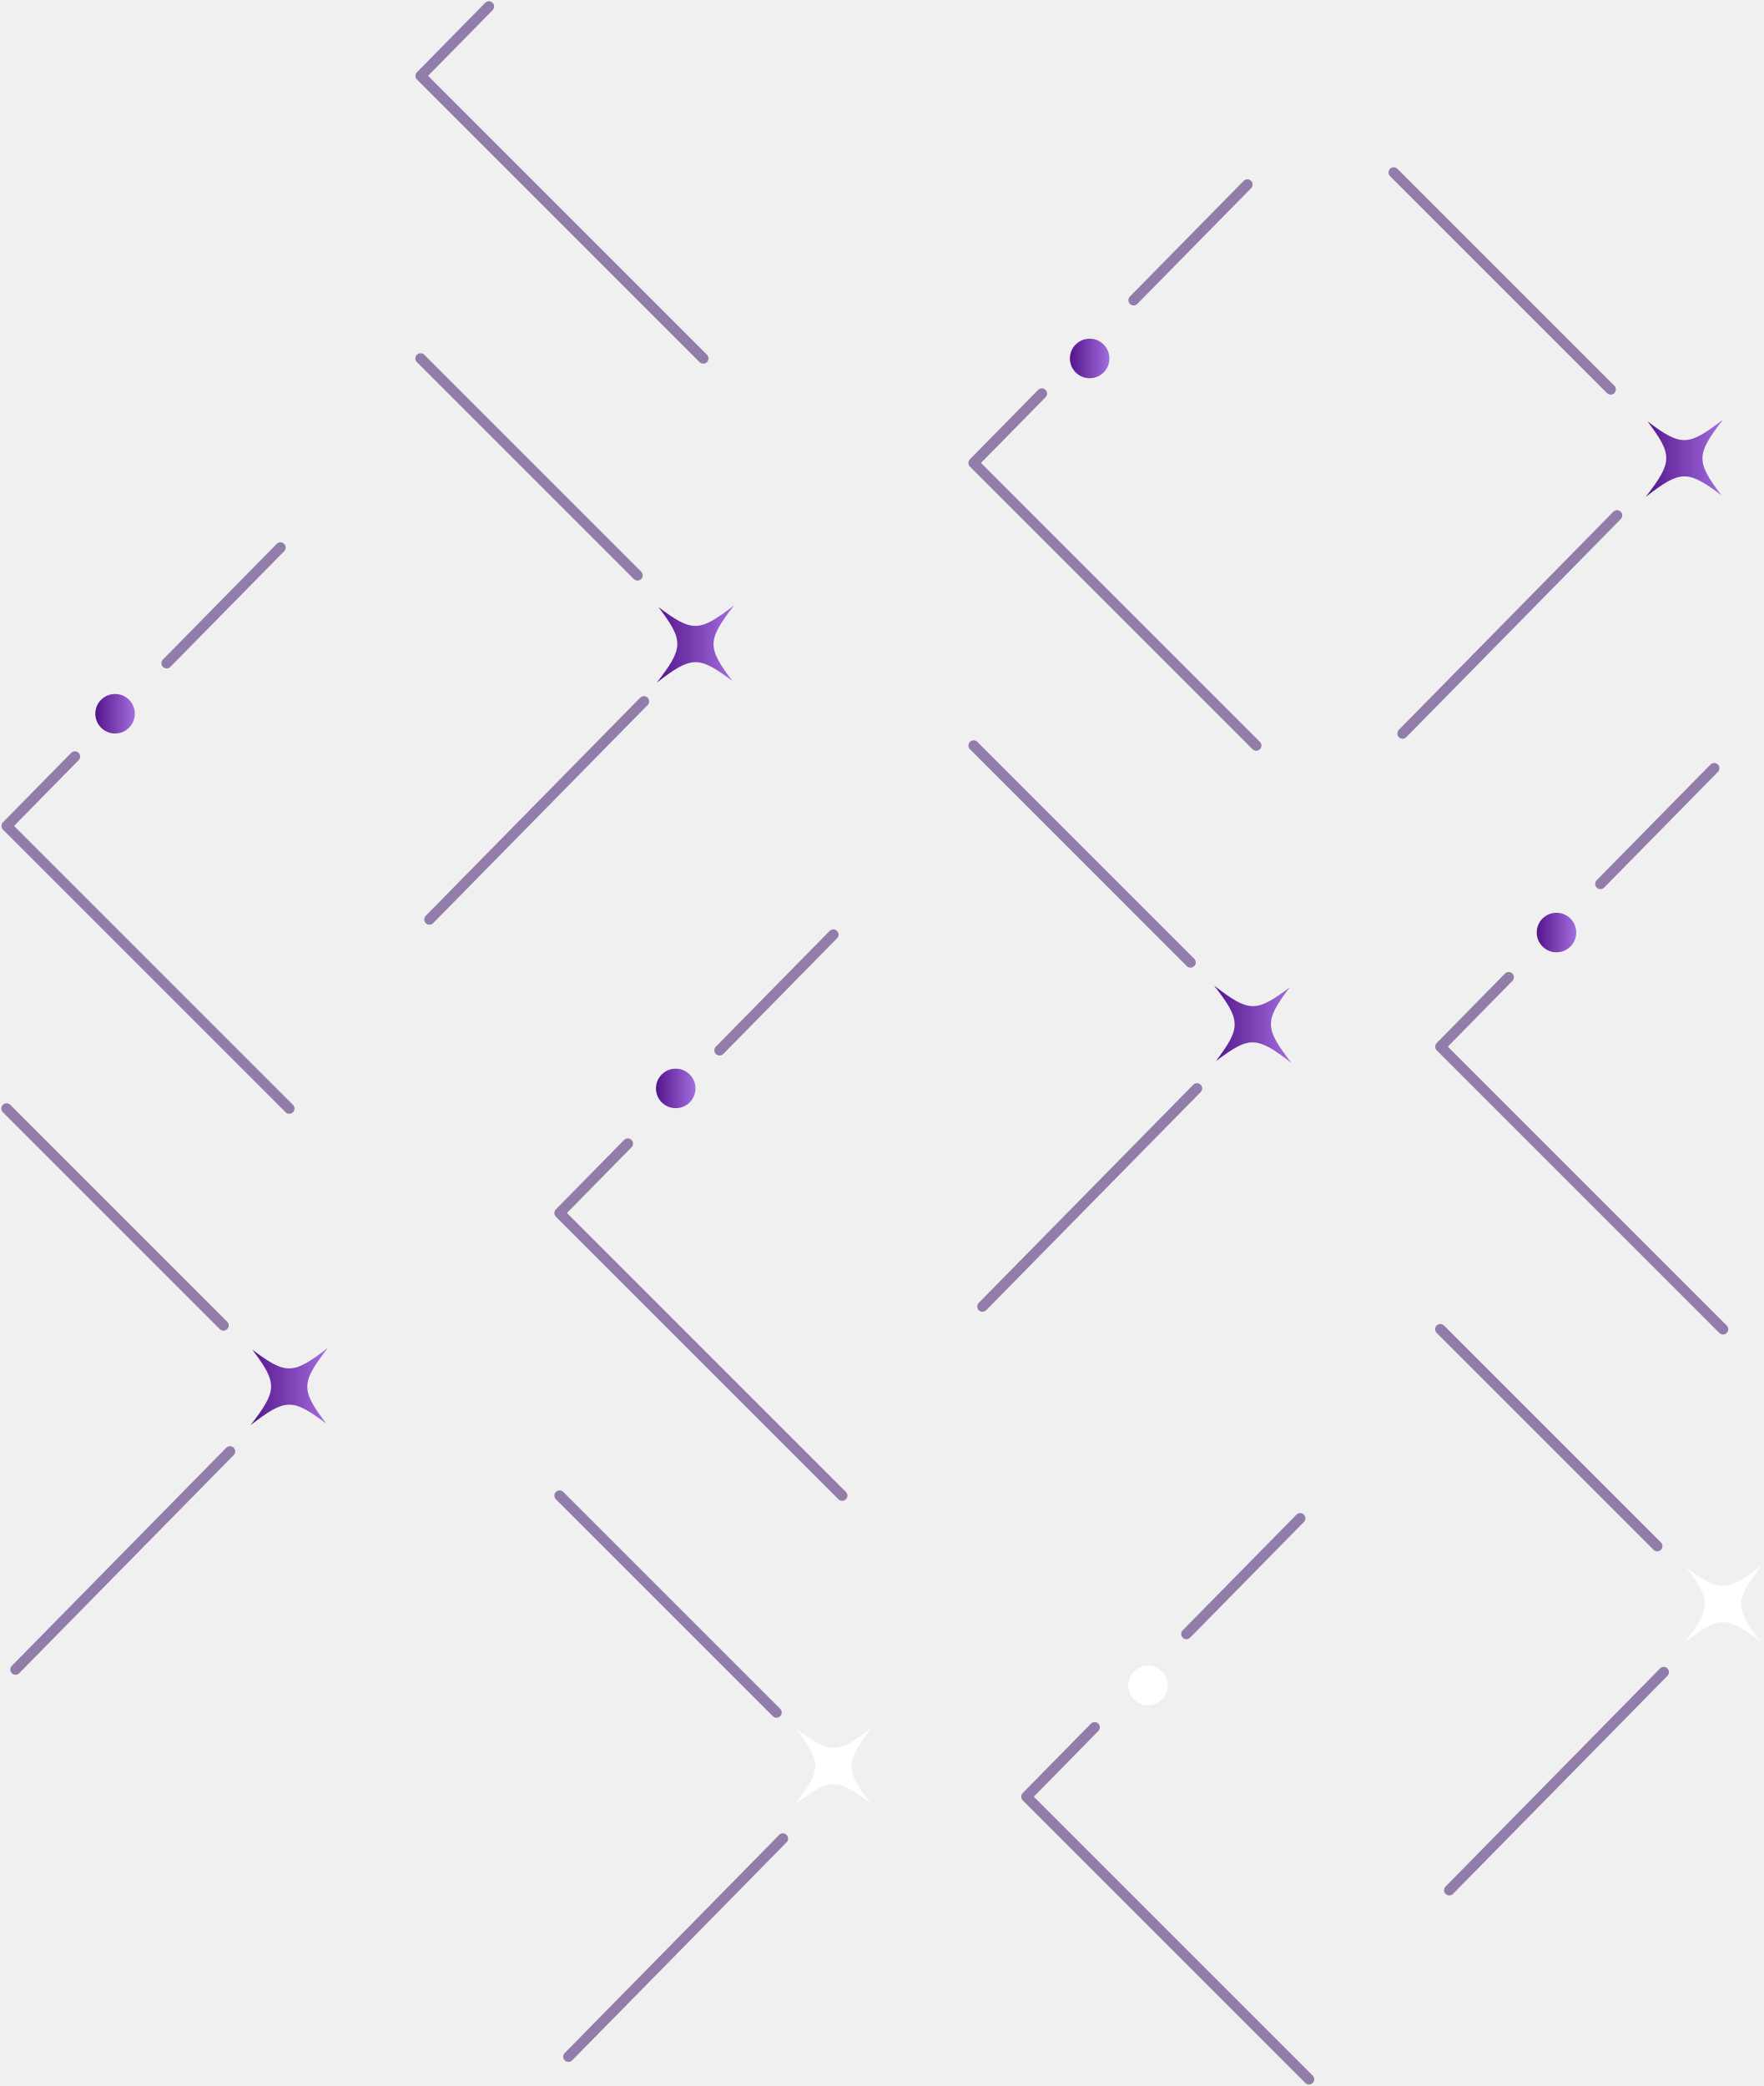
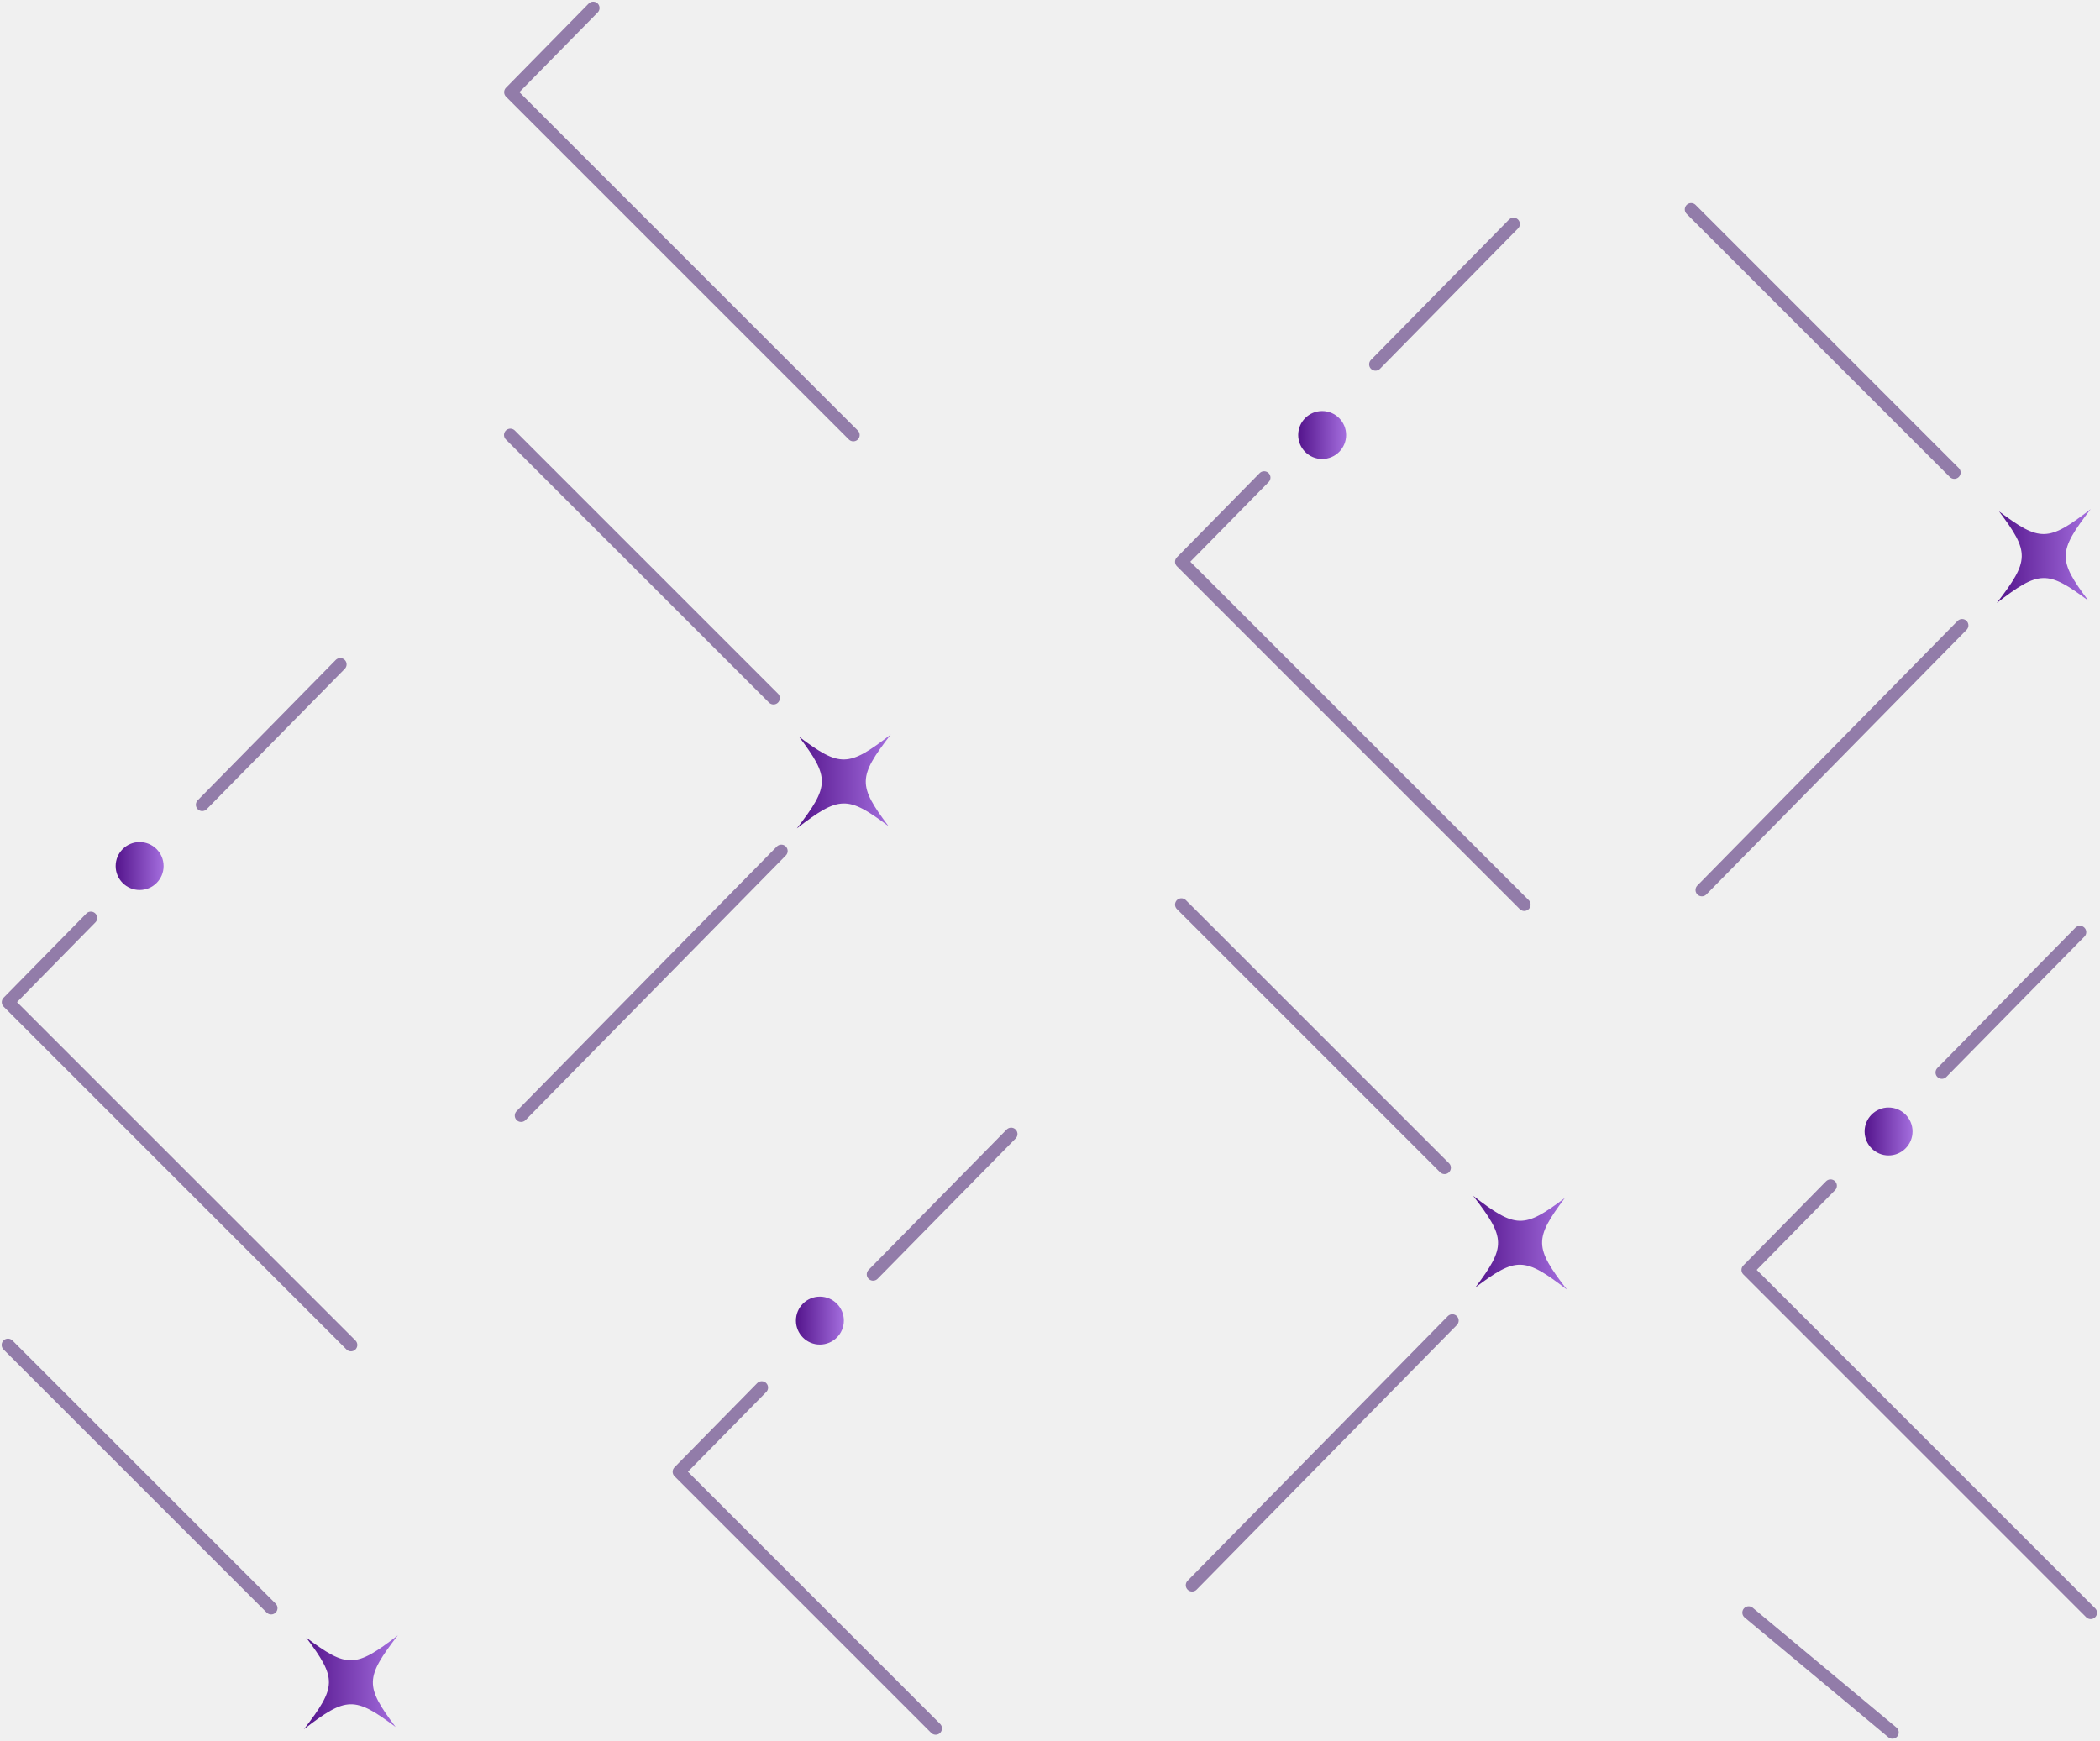
- <svg xmlns="http://www.w3.org/2000/svg" width="268" height="317" viewBox="0 0 268 317" fill="none">
-   <path d="M158.316 59.807C154.866 63.323 151.403 66.839 147.953 70.355C162.267 84.669 176.58 98.983 190.893 113.297" stroke="#927CA9" stroke-width="1.587" stroke-linecap="round" stroke-linejoin="round" />
-   <path d="M189.551 28.043C183.784 33.903 178.029 39.763 172.262 45.622" stroke="#927CA9" stroke-width="1.587" stroke-linecap="round" stroke-linejoin="round" />
-   <path d="M180.912 146.256C169.93 135.274 158.935 124.278 147.953 113.296" stroke="#927CA9" stroke-width="1.587" stroke-linecap="round" stroke-linejoin="round" />
-   <path d="M149.297 198.547C160.16 187.498 171.024 176.45 181.887 165.402" stroke="#927CA9" stroke-width="1.587" stroke-linecap="round" stroke-linejoin="round" />
-   <path d="M95.398 173.792C91.948 177.307 88.485 180.823 85.035 184.339C99.349 198.653 113.662 212.967 127.975 227.281" stroke="#927CA9" stroke-width="1.587" stroke-linecap="round" stroke-linejoin="round" />
-   <path d="M126.633 142.03C120.866 147.89 115.111 153.75 109.344 159.61" stroke="#927CA9" stroke-width="1.587" stroke-linecap="round" stroke-linejoin="round" />
-   <path d="M117.994 260.24C107.012 249.258 96.017 238.263 85.035 227.28" stroke="#927CA9" stroke-width="1.587" stroke-linecap="round" stroke-linejoin="round" />
-   <path d="M86.379 312.544C97.242 301.495 108.106 290.447 118.969 279.399" stroke="#927CA9" stroke-width="1.587" stroke-linecap="round" stroke-linejoin="round" />
-   <path d="M74.293 0.984C70.843 4.5 67.38 8.015 63.93 11.531C78.243 25.845 92.556 40.159 106.87 54.473" stroke="#927CA9" stroke-width="1.587" stroke-linecap="round" stroke-linejoin="round" />
-   <path d="M96.873 87.432C85.891 76.45 74.896 65.454 63.914 54.472" stroke="#927CA9" stroke-width="1.587" stroke-linecap="round" stroke-linejoin="round" />
-   <path d="M65.262 139.723C76.125 128.675 86.989 117.627 97.852 106.579" stroke="#927CA9" stroke-width="1.587" stroke-linecap="round" stroke-linejoin="round" />
-   <path d="M11.379 114.968C7.929 118.484 4.466 122 1.016 125.516C15.329 139.83 29.642 154.144 43.956 168.458" stroke="#927CA9" stroke-width="1.587" stroke-linecap="round" stroke-linejoin="round" />
-   <path d="M42.614 83.207C36.846 89.067 31.092 94.927 25.324 100.786" stroke="#927CA9" stroke-width="1.587" stroke-linecap="round" stroke-linejoin="round" />
-   <path d="M33.959 201.417C22.977 190.435 11.982 179.439 1 168.457" stroke="#927CA9" stroke-width="1.587" stroke-linecap="round" stroke-linejoin="round" />
-   <path d="M2.355 253.711C13.219 242.663 24.082 231.614 34.946 220.566" stroke="#927CA9" stroke-width="1.587" stroke-linecap="round" stroke-linejoin="round" />
-   <path d="M229.254 148.51C225.804 152.025 222.341 155.541 218.891 159.057C233.204 173.371 247.517 187.685 261.831 201.999" stroke="#927CA9" stroke-width="1.587" stroke-linecap="round" stroke-linejoin="round" />
-   <path d="M260.485 116.745C254.717 122.605 248.963 128.465 243.195 134.325" stroke="#927CA9" stroke-width="1.587" stroke-linecap="round" stroke-linejoin="round" />
-   <path d="M251.834 234.958C240.852 223.976 229.857 212.981 218.875 201.998" stroke="#927CA9" stroke-width="1.587" stroke-linecap="round" stroke-linejoin="round" />
-   <path d="M220.23 287.249C231.094 276.201 241.957 265.153 252.821 254.105" stroke="#927CA9" stroke-width="1.587" stroke-linecap="round" stroke-linejoin="round" />
-   <path d="M166.34 262.491C162.89 266.007 159.427 269.523 155.977 273.039C170.29 287.353 184.603 301.667 198.917 315.981" stroke="#927CA9" stroke-width="1.587" stroke-linecap="round" stroke-linejoin="round" />
-   <path d="M197.574 230.73C191.807 236.59 186.053 242.45 180.285 248.309" stroke="#927CA9" stroke-width="1.587" stroke-linecap="round" stroke-linejoin="round" />
-   <path d="M244.752 59.173C233.77 48.191 222.775 37.195 211.793 26.213" stroke="#927CA9" stroke-width="1.587" stroke-linecap="round" stroke-linejoin="round" />
-   <path d="M213.137 111.464C224 100.416 234.864 89.368 245.727 78.32" stroke="#927CA9" stroke-width="1.587" stroke-linecap="round" stroke-linejoin="round" />
-   <path d="M17.487 111.467C19.145 111.467 20.489 110.122 20.489 108.464C20.489 106.806 19.145 105.462 17.487 105.462C15.829 105.462 14.484 106.806 14.484 108.464C14.484 110.122 15.829 111.467 17.487 111.467Z" fill="url(#paint0_linear_8360_216348)" />
-   <path d="M102.682 168.405C104.34 168.405 105.684 167.061 105.684 165.403C105.684 163.744 104.34 162.4 102.682 162.4C101.024 162.4 99.68 163.744 99.68 165.403C99.68 167.061 101.024 168.405 102.682 168.405Z" fill="url(#paint1_linear_8360_216348)" />
-   <path d="M174.447 259.134C176.106 259.134 177.45 257.79 177.45 256.132C177.45 254.474 176.106 253.13 174.447 253.13C172.789 253.13 171.445 254.474 171.445 256.132C171.445 257.79 172.789 259.134 174.447 259.134Z" fill="white" />
-   <path d="M236.522 144.715C238.18 144.715 239.524 143.371 239.524 141.713C239.524 140.054 238.18 138.71 236.522 138.71C234.864 138.71 233.52 140.054 233.52 141.713C233.52 143.371 234.864 144.715 236.522 144.715Z" fill="url(#paint2_linear_8360_216348)" />
-   <path d="M165.584 57.475C167.242 57.475 168.587 56.131 168.587 54.473C168.587 52.814 167.242 51.47 165.584 51.47C163.926 51.47 162.582 52.814 162.582 54.473C162.582 56.131 163.926 57.475 165.584 57.475Z" fill="url(#paint3_linear_8360_216348)" />
-   <path d="M184.769 161.254C189.904 157.396 190.918 157.422 196.251 161.531C192.143 156.211 192.13 155.184 195.975 150.048C190.839 153.906 189.825 153.88 184.492 149.771C188.601 155.091 188.614 156.119 184.769 161.254Z" fill="url(#paint4_linear_8360_216348)" />
-   <path d="M111.279 103.473C107.421 98.338 107.447 97.324 111.556 91.991C106.236 96.099 105.209 96.112 100.073 92.267C103.932 97.403 103.905 98.417 99.797 103.75C105.117 99.641 106.144 99.628 111.279 103.473Z" fill="url(#paint5_linear_8360_216348)" />
-   <path d="M49.549 216.31C45.691 211.175 45.717 210.161 49.825 204.828C44.505 208.936 43.478 208.949 38.343 205.104C42.201 210.24 42.175 211.254 38.066 216.587C43.386 212.478 44.413 212.465 49.549 216.31Z" fill="url(#paint6_linear_8360_216348)" />
-   <path d="M132.244 273.974C128.386 268.838 128.412 267.824 132.521 262.491C127.201 266.599 126.174 266.613 121.038 262.768C124.897 267.903 124.87 268.917 120.762 274.25C126.082 270.142 127.109 270.129 132.244 273.974Z" fill="white" />
-   <path d="M267.428 249.364C263.569 244.229 263.596 243.215 267.704 237.882C262.384 241.99 261.357 242.003 256.222 238.158C260.08 243.294 260.054 244.308 255.945 249.641C261.265 245.532 262.292 245.519 267.428 249.364Z" fill="white" />
-   <path d="M261.557 75.239C257.698 70.103 257.725 69.09 261.833 63.756C256.513 67.865 255.486 67.878 250.351 64.033C254.209 69.168 254.183 70.183 250.074 75.516C255.394 71.407 256.421 71.394 261.557 75.239Z" fill="url(#paint7_linear_8360_216348)" />
+ <svg xmlns="http://www.w3.org/2000/svg" width="263" height="218" viewBox="0 0 263 218" fill="none">
+   <path d="M158.316 59.824C154.866 63.339 151.403 66.855 147.953 70.371C162.267 84.685 176.58 98.999 190.893 113.313" stroke="#927CA9" stroke-width="1.587" stroke-linecap="round" stroke-linejoin="round" />
+   <path d="M189.551 28.059C183.784 33.919 178.029 39.779 172.262 45.639" stroke="#927CA9" stroke-width="1.587" stroke-linecap="round" stroke-linejoin="round" />
+   <path d="M180.912 146.272C169.93 135.29 158.935 124.294 147.953 113.312" stroke="#927CA9" stroke-width="1.587" stroke-linecap="round" stroke-linejoin="round" />
+   <path d="M149.297 198.563C160.16 187.515 171.024 176.467 181.887 165.418" stroke="#927CA9" stroke-width="1.587" stroke-linecap="round" stroke-linejoin="round" />
+   <path d="M95.398 173.808C91.948 177.324 88.485 180.84 85.035 184.356C99.349 198.67 102.865 202.186 117.178 216.5" stroke="#927CA9" stroke-width="1.587" stroke-linecap="round" stroke-linejoin="round" />
+   <path d="M126.633 142.046C120.866 147.906 115.111 153.766 109.344 159.626" stroke="#927CA9" stroke-width="1.587" stroke-linecap="round" stroke-linejoin="round" />
+   <path d="M74.293 1C70.843 4.516 67.38 8.032 63.93 11.548C78.243 25.862 92.556 40.176 106.87 54.49" stroke="#927CA9" stroke-width="1.587" stroke-linecap="round" stroke-linejoin="round" />
+   <path d="M96.873 87.449C85.891 76.466 74.896 65.471 63.914 54.489" stroke="#927CA9" stroke-width="1.587" stroke-linecap="round" stroke-linejoin="round" />
+   <path d="M65.262 139.74C76.125 128.692 86.989 117.643 97.852 106.595" stroke="#927CA9" stroke-width="1.587" stroke-linecap="round" stroke-linejoin="round" />
+   <path d="M11.379 114.984C7.929 118.5 4.466 122.016 1.016 125.532C15.329 139.846 29.642 154.16 43.956 168.474" stroke="#927CA9" stroke-width="1.587" stroke-linecap="round" stroke-linejoin="round" />
+   <path d="M42.614 83.223C36.846 89.083 31.092 94.943 25.324 100.803" stroke="#927CA9" stroke-width="1.587" stroke-linecap="round" stroke-linejoin="round" />
+   <path d="M33.959 201.433C22.977 190.451 11.982 179.455 1 168.473" stroke="#927CA9" stroke-width="1.587" stroke-linecap="round" stroke-linejoin="round" />
+   <path d="M229.254 148.526C225.804 152.042 222.341 155.558 218.891 159.074C233.204 173.388 247.517 187.702 261.831 202.015" stroke="#927CA9" stroke-width="1.587" stroke-linecap="round" stroke-linejoin="round" />
+   <path d="M260.485 116.761C254.717 122.621 248.963 128.481 243.195 134.341" stroke="#927CA9" stroke-width="1.587" stroke-linecap="round" stroke-linejoin="round" />
+   <path d="M237 217C231.002 212.002 224.998 206.998 219 202" stroke="#927CA9" stroke-width="1.587" stroke-linecap="round" stroke-linejoin="round" />
+   <path d="M244.752 59.189C233.77 48.207 222.775 37.212 211.793 26.229" stroke="#927CA9" stroke-width="1.587" stroke-linecap="round" stroke-linejoin="round" />
+   <path d="M213.137 111.48C224 100.432 234.864 89.384 245.727 78.336" stroke="#927CA9" stroke-width="1.587" stroke-linecap="round" stroke-linejoin="round" />
+   <path d="M17.487 111.483C19.145 111.483 20.489 110.139 20.489 108.481C20.489 106.822 19.145 105.478 17.487 105.478C15.829 105.478 14.484 106.822 14.484 108.481C14.484 110.139 15.829 111.483 17.487 111.483Z" fill="url(#paint0_linear_8360_216348)" />
+   <path d="M102.682 168.421C104.34 168.421 105.684 167.077 105.684 165.419C105.684 163.761 104.34 162.417 102.682 162.417C101.024 162.417 99.68 163.761 99.68 165.419C99.68 167.077 101.024 168.421 102.682 168.421Z" fill="url(#paint1_linear_8360_216348)" />
+   <path d="M236.522 144.731C238.18 144.731 239.524 143.387 239.524 141.729C239.524 140.071 238.18 138.727 236.522 138.727C234.864 138.727 233.52 140.071 233.52 141.729C233.52 143.387 234.864 144.731 236.522 144.731Z" fill="url(#paint2_linear_8360_216348)" />
+   <path d="M165.584 57.491C167.242 57.491 168.587 56.147 168.587 54.489C168.587 52.831 167.242 51.487 165.584 51.487C163.926 51.487 162.582 52.831 162.582 54.489C162.582 56.147 163.926 57.491 165.584 57.491Z" fill="url(#paint3_linear_8360_216348)" />
+   <path d="M184.769 161.271C189.904 157.412 190.918 157.439 196.251 161.547C192.143 156.227 192.13 155.2 195.975 150.064C190.839 153.923 189.825 153.896 184.492 149.788C188.601 155.108 188.614 156.135 184.769 161.271Z" fill="url(#paint4_linear_8360_216348)" />
+   <path d="M111.279 103.49C107.421 98.354 107.447 97.341 111.556 92.007C106.236 96.116 105.209 96.129 100.073 92.284C103.932 97.419 103.905 98.433 99.797 103.767C105.117 99.658 106.144 99.645 111.279 103.49Z" fill="url(#paint5_linear_8360_216348)" />
+   <path d="M49.549 216.327C45.691 211.191 45.717 210.177 49.825 204.844C44.505 208.952 43.478 208.966 38.343 205.121C42.201 210.256 42.175 211.27 38.066 216.603C43.386 212.495 44.413 212.482 49.549 216.327Z" fill="url(#paint6_linear_8360_216348)" />
+   <path d="M261.557 75.255C257.698 70.12 257.725 69.106 261.833 63.773C256.513 67.881 255.486 67.894 250.351 64.049C254.209 69.185 254.183 70.199 250.074 75.532C255.394 71.424 256.421 71.41 261.557 75.255Z" fill="url(#paint7_linear_8360_216348)" />
  <defs>
-     <linearGradient id="paint0_linear_8360_216348" x1="14.484" y1="108.464" x2="20.489" y2="108.464" gradientUnits="userSpaceOnUse">
+     <linearGradient id="paint0_linear_8360_216348" x1="14.484" y1="108.481" x2="20.489" y2="108.481" gradientUnits="userSpaceOnUse">
      <stop stop-color="#54148C" />
      <stop offset="1" stop-color="#A46EDE" />
    </linearGradient>
-     <linearGradient id="paint1_linear_8360_216348" x1="99.68" y1="165.403" x2="105.684" y2="165.403" gradientUnits="userSpaceOnUse">
+     <linearGradient id="paint1_linear_8360_216348" x1="99.68" y1="165.419" x2="105.684" y2="165.419" gradientUnits="userSpaceOnUse">
      <stop stop-color="#54148C" />
      <stop offset="1" stop-color="#A46EDE" />
    </linearGradient>
-     <linearGradient id="paint2_linear_8360_216348" x1="233.52" y1="141.713" x2="239.524" y2="141.713" gradientUnits="userSpaceOnUse">
+     <linearGradient id="paint2_linear_8360_216348" x1="233.52" y1="141.729" x2="239.524" y2="141.729" gradientUnits="userSpaceOnUse">
      <stop stop-color="#54148C" />
      <stop offset="1" stop-color="#A46EDE" />
    </linearGradient>
-     <linearGradient id="paint3_linear_8360_216348" x1="162.582" y1="54.473" x2="168.587" y2="54.473" gradientUnits="userSpaceOnUse">
+     <linearGradient id="paint3_linear_8360_216348" x1="162.582" y1="54.489" x2="168.587" y2="54.489" gradientUnits="userSpaceOnUse">
      <stop stop-color="#54148C" />
      <stop offset="1" stop-color="#A46EDE" />
    </linearGradient>
-     <linearGradient id="paint4_linear_8360_216348" x1="184.492" y1="155.651" x2="196.251" y2="155.651" gradientUnits="userSpaceOnUse">
+     <linearGradient id="paint4_linear_8360_216348" x1="184.492" y1="155.667" x2="196.251" y2="155.667" gradientUnits="userSpaceOnUse">
      <stop stop-color="#54148C" />
      <stop offset="1" stop-color="#A46EDE" />
    </linearGradient>
-     <linearGradient id="paint5_linear_8360_216348" x1="99.797" y1="97.87" x2="111.556" y2="97.87" gradientUnits="userSpaceOnUse">
+     <linearGradient id="paint5_linear_8360_216348" x1="99.797" y1="97.887" x2="111.556" y2="97.887" gradientUnits="userSpaceOnUse">
      <stop stop-color="#54148C" />
      <stop offset="1" stop-color="#A46EDE" />
    </linearGradient>
-     <linearGradient id="paint6_linear_8360_216348" x1="38.066" y1="210.707" x2="49.825" y2="210.707" gradientUnits="userSpaceOnUse">
+     <linearGradient id="paint6_linear_8360_216348" x1="38.066" y1="210.724" x2="49.825" y2="210.724" gradientUnits="userSpaceOnUse">
      <stop stop-color="#54148C" />
      <stop offset="1" stop-color="#A46EDE" />
    </linearGradient>
-     <linearGradient id="paint7_linear_8360_216348" x1="250.074" y1="69.636" x2="261.833" y2="69.636" gradientUnits="userSpaceOnUse">
+     <linearGradient id="paint7_linear_8360_216348" x1="250.074" y1="69.652" x2="261.833" y2="69.652" gradientUnits="userSpaceOnUse">
      <stop stop-color="#54148C" />
      <stop offset="1" stop-color="#A46EDE" />
    </linearGradient>
  </defs>
</svg>
